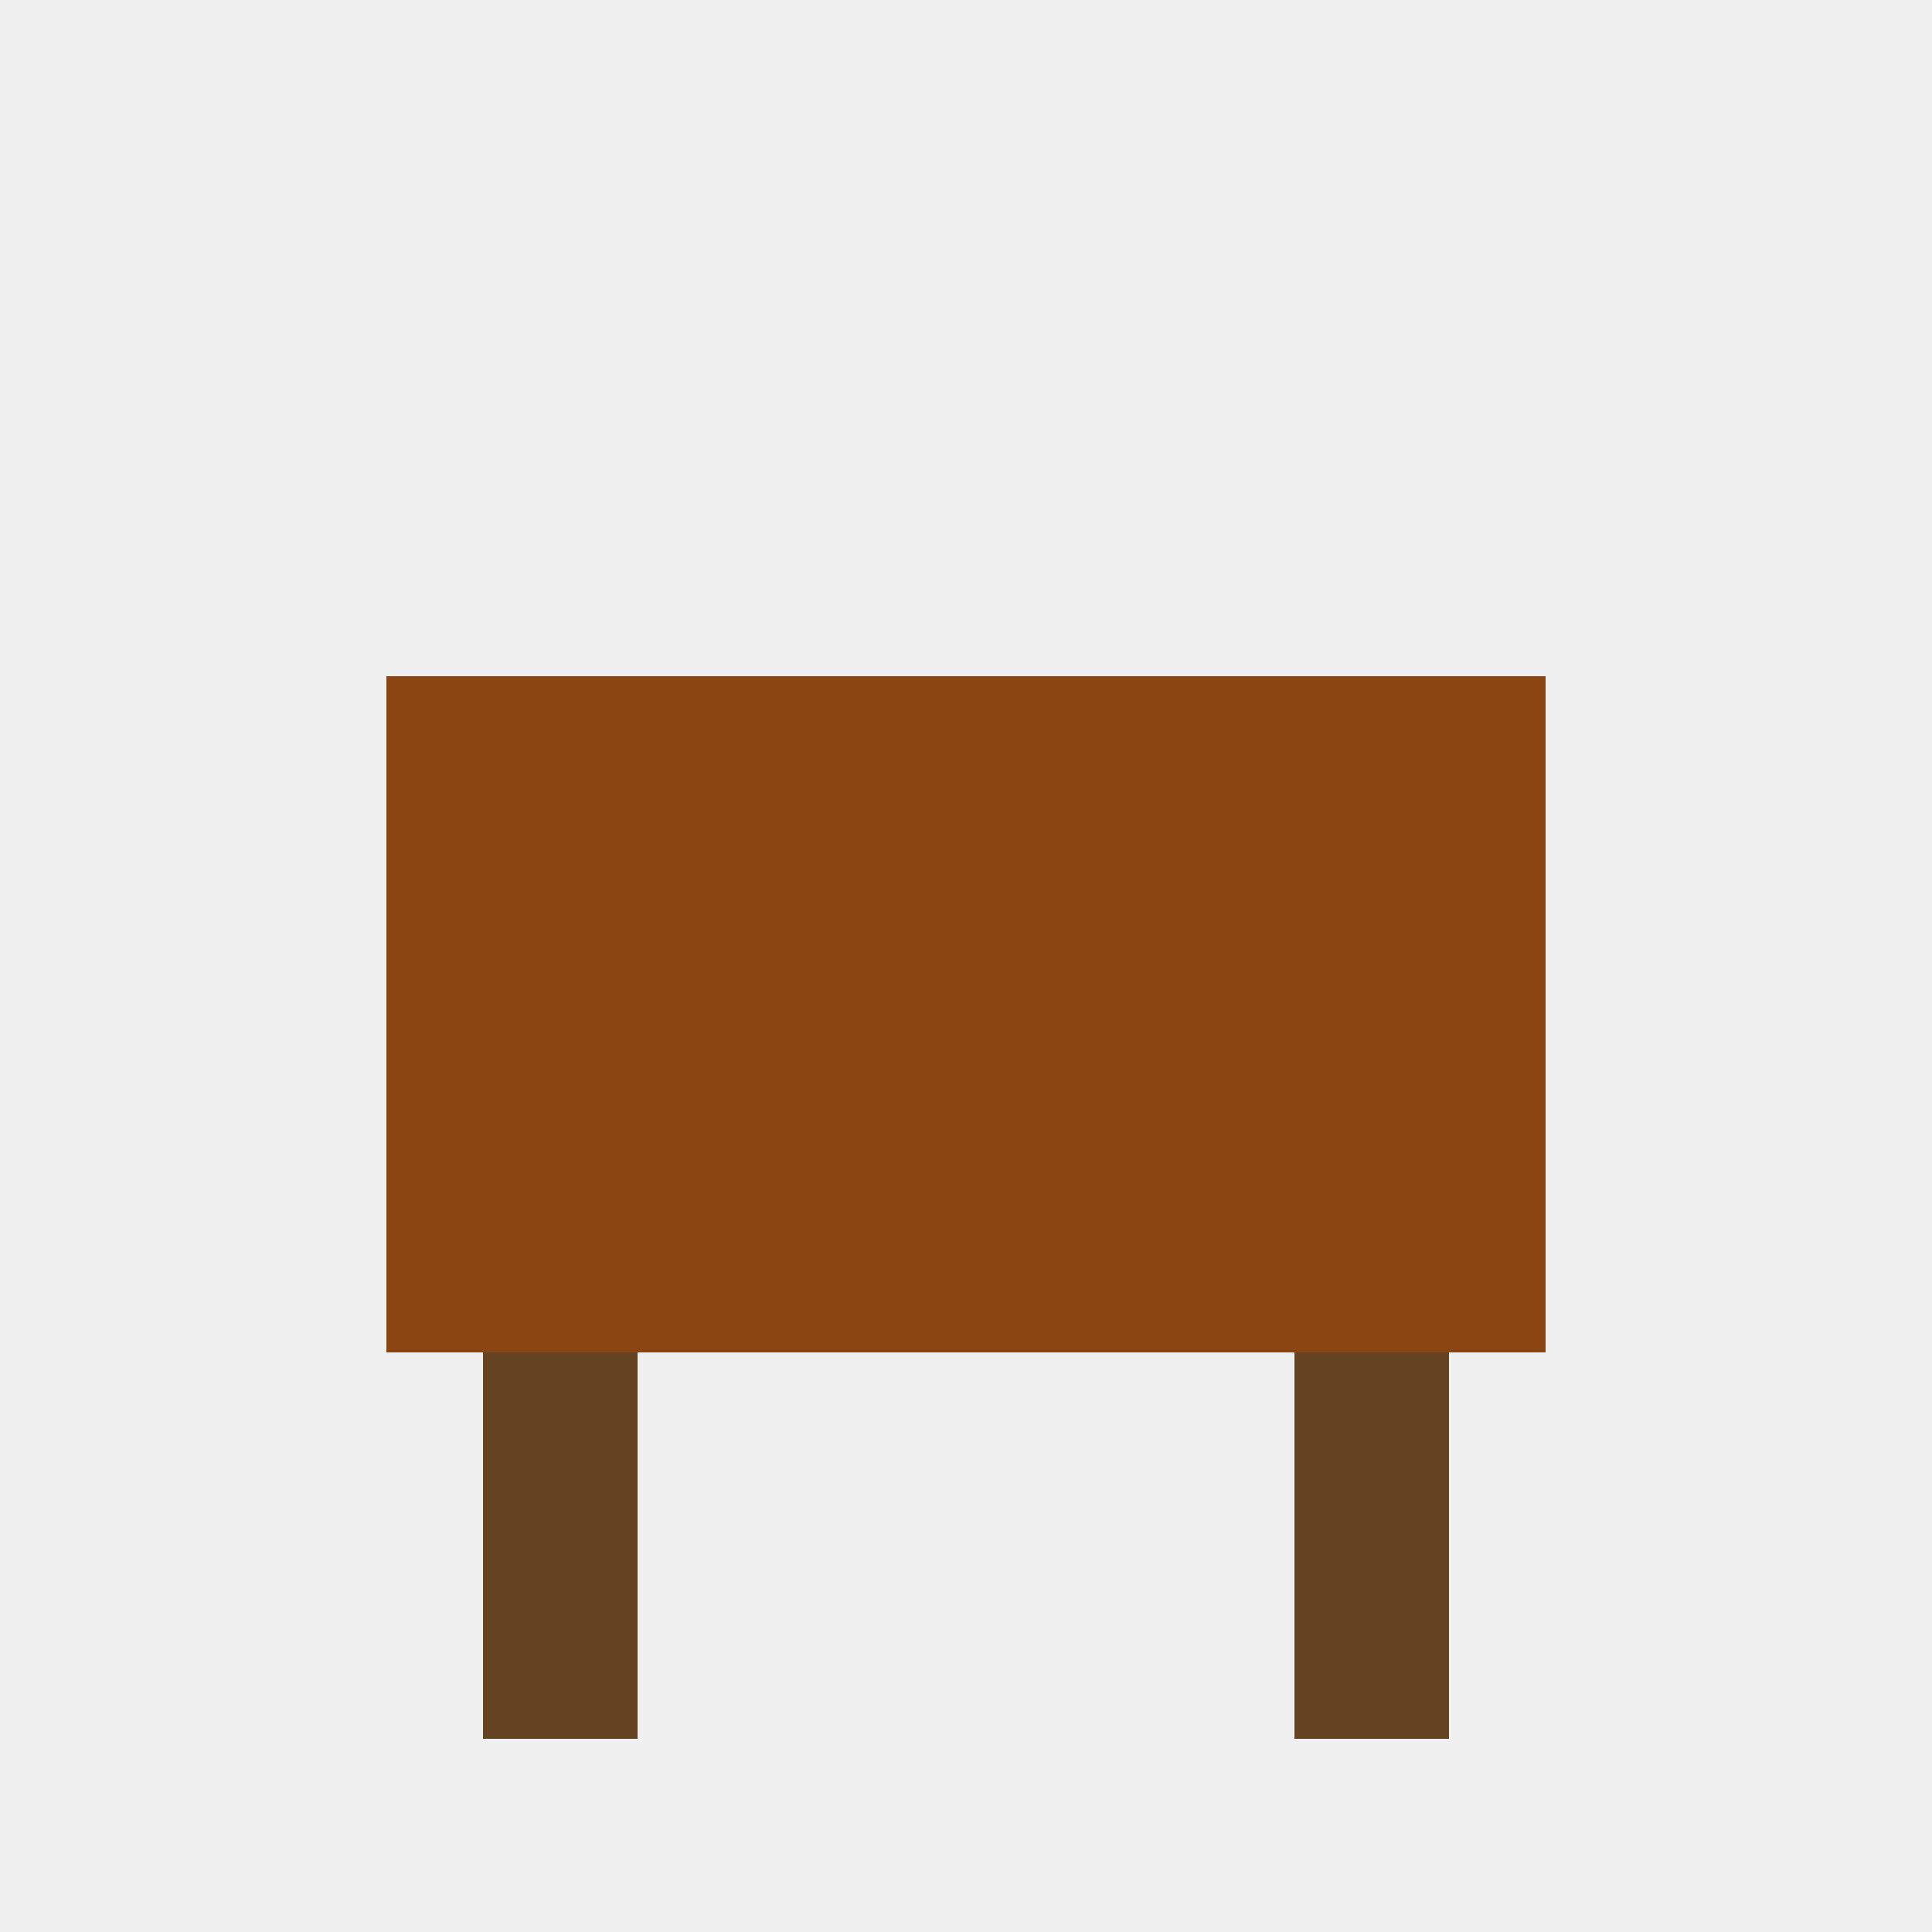
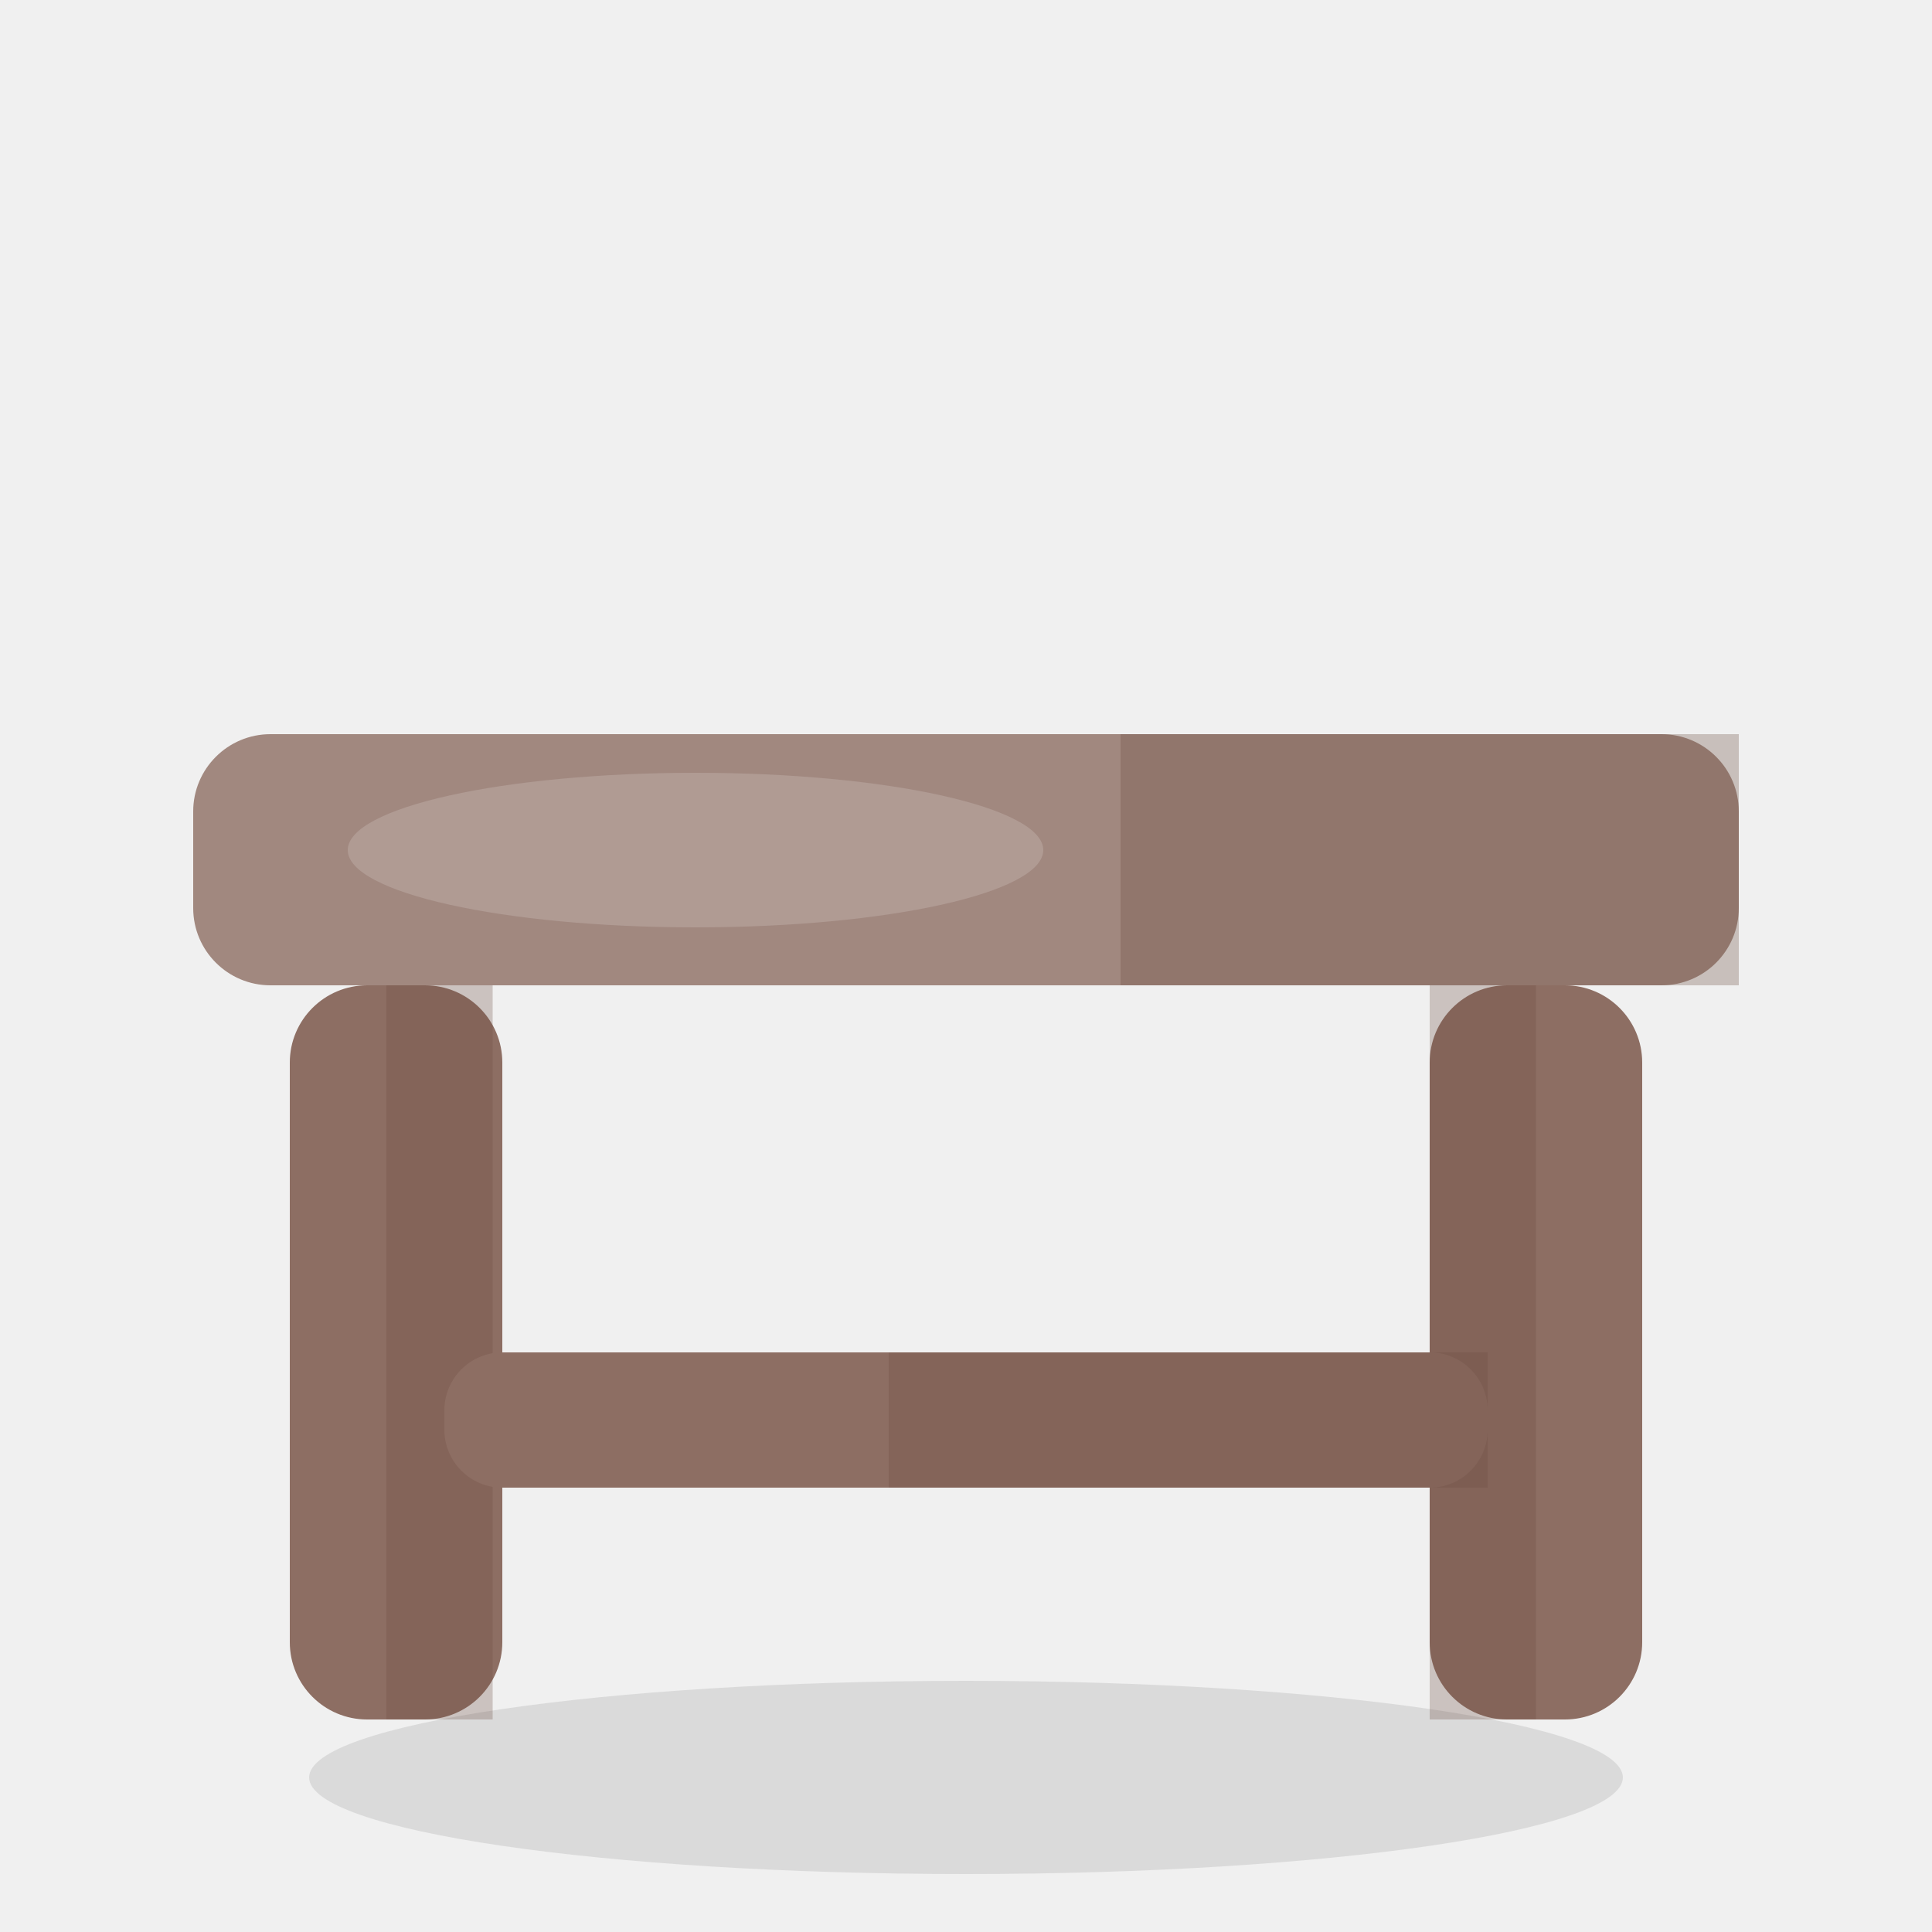
<svg xmlns="http://www.w3.org/2000/svg" viewBox="0 0 100 100">
-   <rect x="20" y="35" width="60" height="35" fill="#8B4513" />
-   <rect x="25" y="70" width="8" height="20" fill="#654321" />
-   <rect x="67" y="70" width="8" height="20" fill="#654321" />
+   <ellipse cx="50" cy="92" rx="34" ry="5" fill="#000" fill-opacity="0.09" />
+   <rect x="10" y="38" width="80" height="13" rx="4" fill="#a1887f" />
+   <rect x="58" y="38" width="32" height="13" rx="0" fill="#6d4c41" opacity="0.30" />
+   <ellipse cx="36" cy="44" rx="18" ry="4" fill="white" fill-opacity="0.16" />
+   <rect x="15" y="51" width="11" height="38" rx="4" fill="#8d6e63" />
+   <rect x="74" y="51" width="11" height="38" rx="4" fill="#8d6e63" />
+   <rect x="20" y="51" width="5.5" height="38" rx="0" fill="#6d4c41" opacity="0.28" />
+   <rect x="74" y="51" width="5.5" height="38" rx="0" fill="#6d4c41" opacity="0.28" />
+   <rect x="23" y="70" width="54" height="7" rx="3" fill="#8d6e63" />
+   <rect x="46" y="70" width="31" height="7" rx="0" fill="#6d4c41" opacity="0.28" />
</svg>
